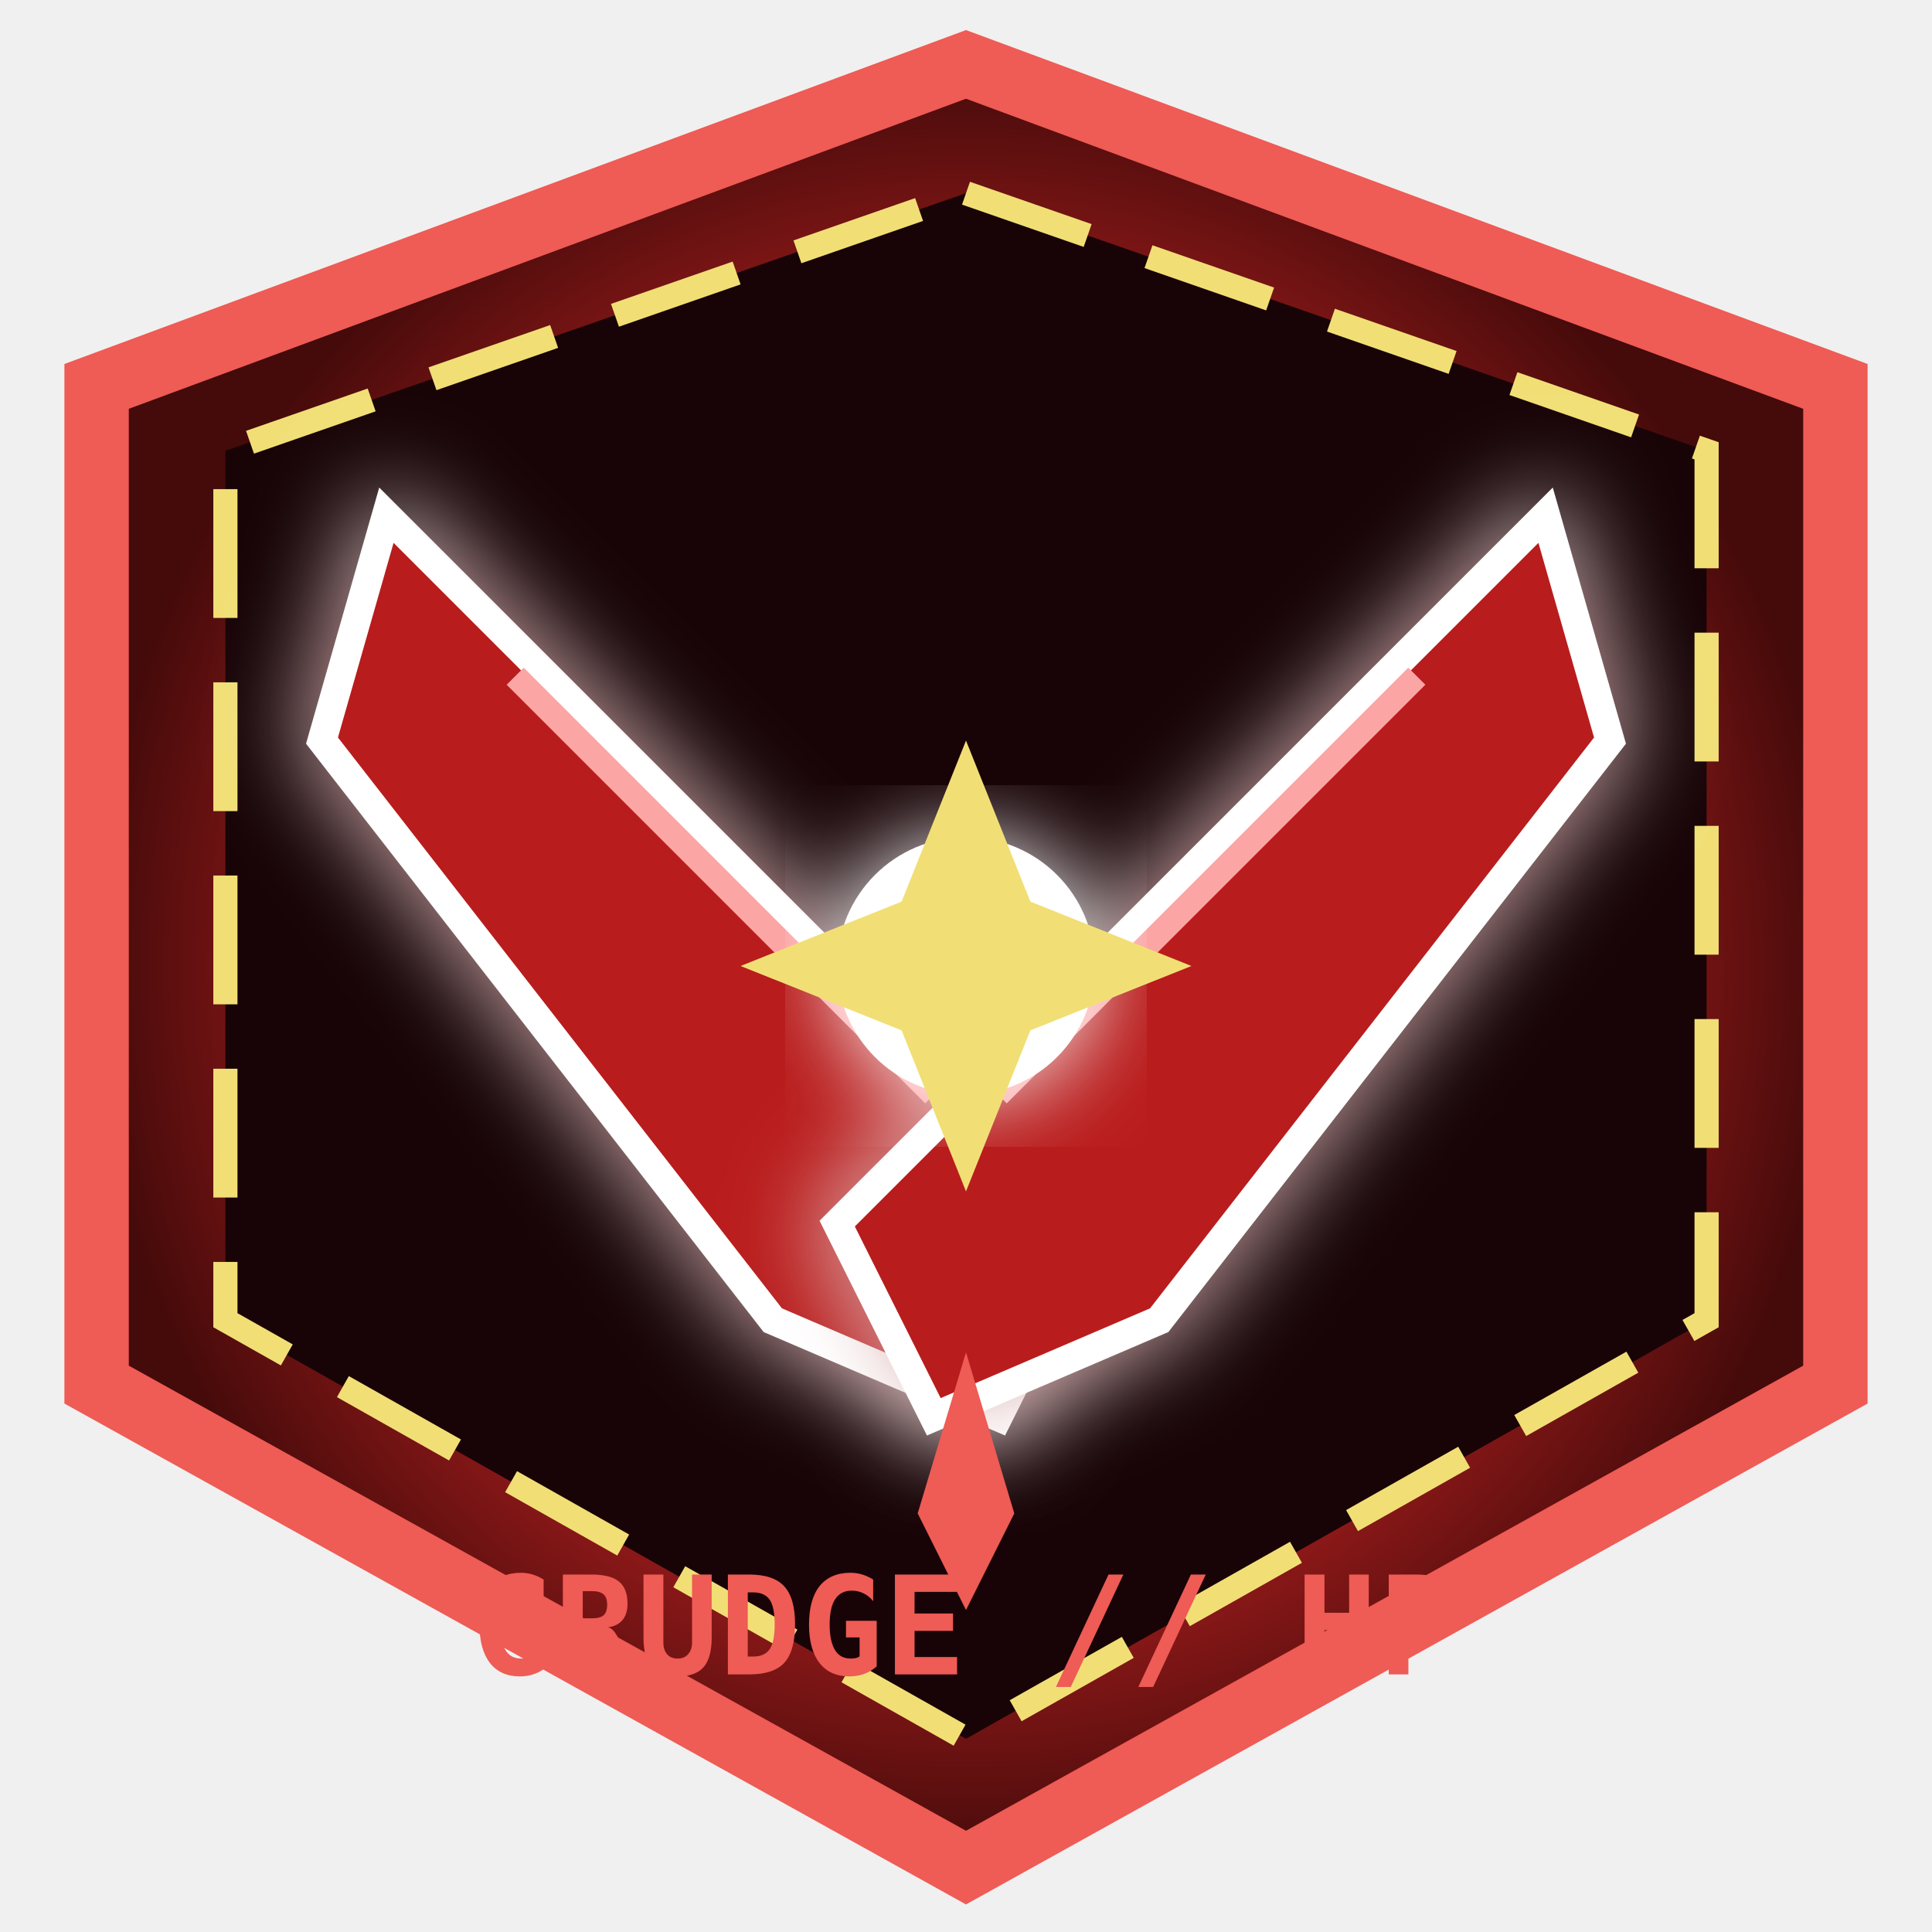
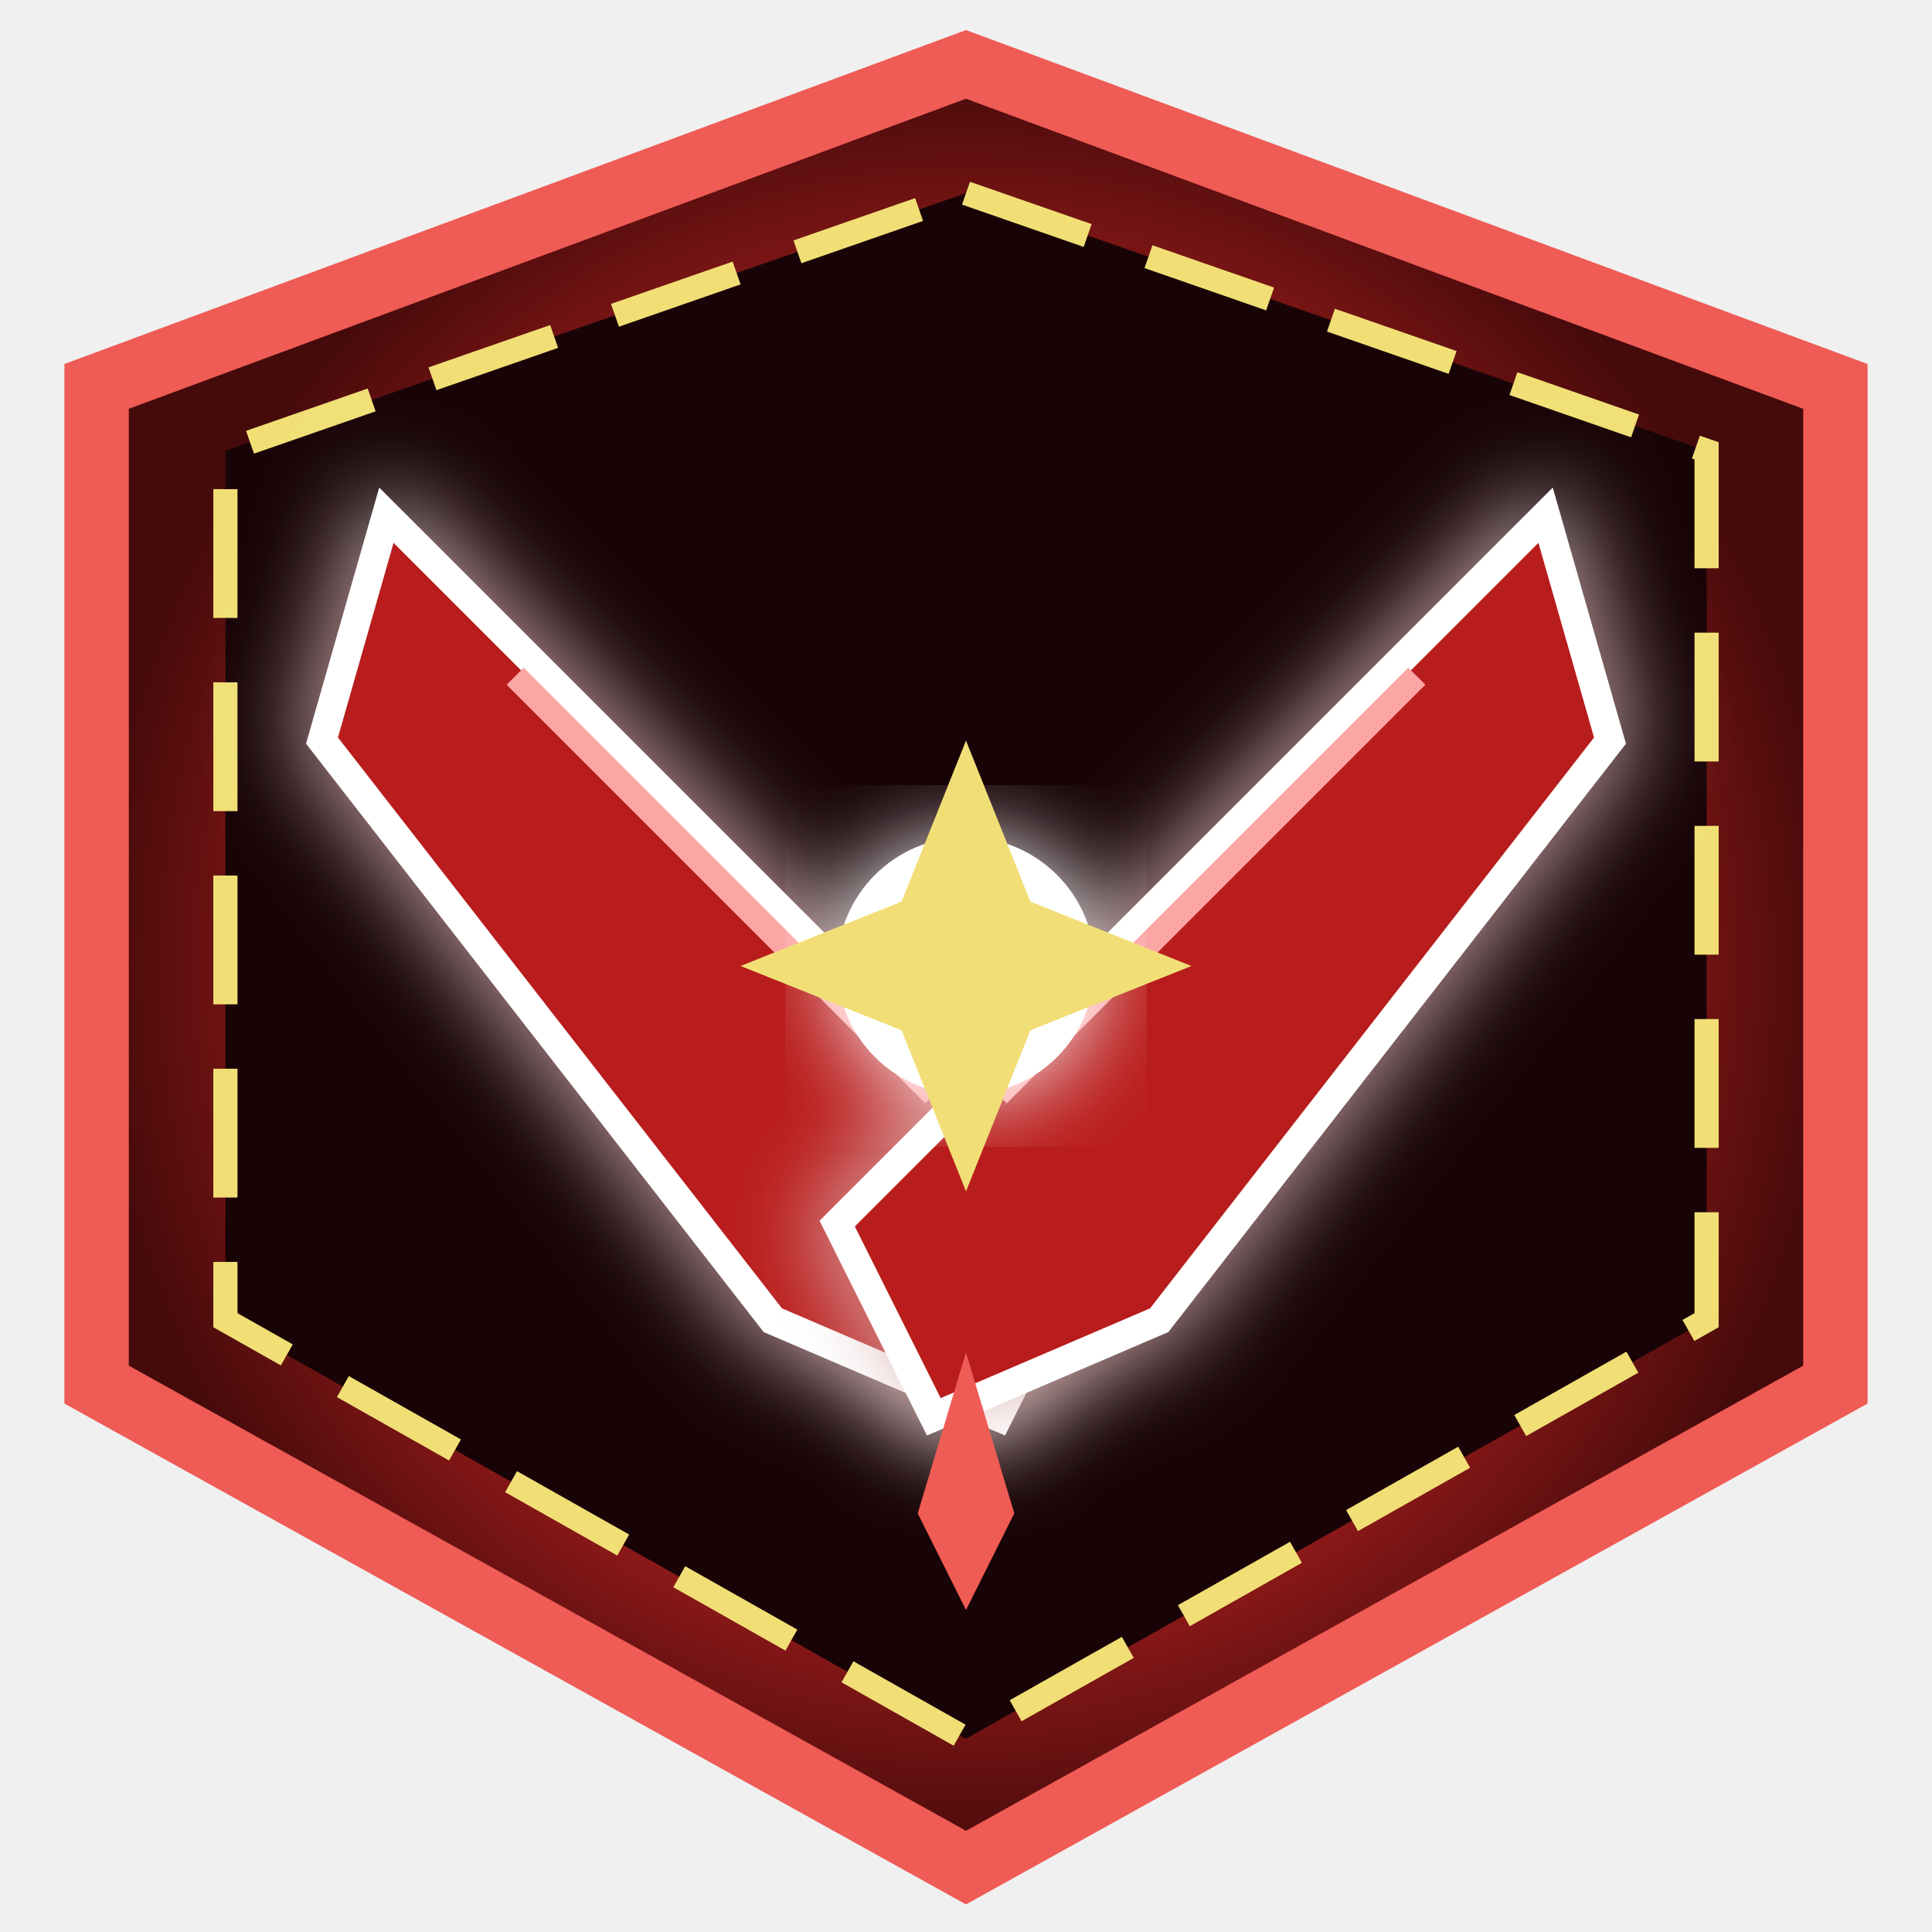
<svg xmlns="http://www.w3.org/2000/svg" viewBox="0 0 120 120" width="100%" height="100%">
  <defs>
    <radialGradient id="gradGrudge" cx="50%" cy="50%" r="50%">
      <stop offset="0%" stop-color="#ef4444" />
      <stop offset="70%" stop-color="#991b1b" />
      <stop offset="100%" stop-color="#450a0a" />
    </radialGradient>
    <filter id="glowRed" x="-20%" y="-20%" width="140%" height="140%">
      <feGaussianBlur stdDeviation="3" result="blur" />
      <feComposite in="SourceGraphic" in2="blur" operator="over" />
    </filter>
  </defs>
  <polygon points="60,4 114,24 114,86 60,116 6,86 6,24" fill="url(#gradGrudge)" stroke="#ef5b55" stroke-width="4" />
  <polygon points="60,12 106,28 106,82 60,108 14,82 14,28" fill="#180407" stroke="#f1df76" stroke-width="1.5" stroke-dasharray="8 4" />
  <path d="M 24,32 L 68,76 L 62,88 L 48,82 L 20,46 Z" fill="#b91c1c" stroke="#ffffff" stroke-width="1.8" filter="url(#glowRed)" />
  <path d="M 96,32 L 52,76 L 58,88 L 72,82 L 100,46 Z" fill="#b91c1c" stroke="#ffffff" stroke-width="1.8" filter="url(#glowRed)" />
  <line x1="32" y1="42" x2="58" y2="68" stroke="#fca5a5" stroke-width="1.5" />
  <line x1="88" y1="42" x2="62" y2="68" stroke="#fca5a5" stroke-width="1.5" />
  <circle cx="60" cy="60" r="8" fill="#ffffff" filter="url(#glowRed)" />
  <polygon points="60,46 64,56 74,60 64,64 60,74 56,64 46,60 56,56" fill="#f1df76" />
  <polygon points="60,84 63,94 60,100 57,94" fill="#ef5b55" />
-   <text x="60" y="104" fill="#ef5b55" font-family="'JetBrains Mono', monospace" font-size="8.5" font-weight="bold" text-anchor="middle">GRUDGE // HP</text>
</svg>
